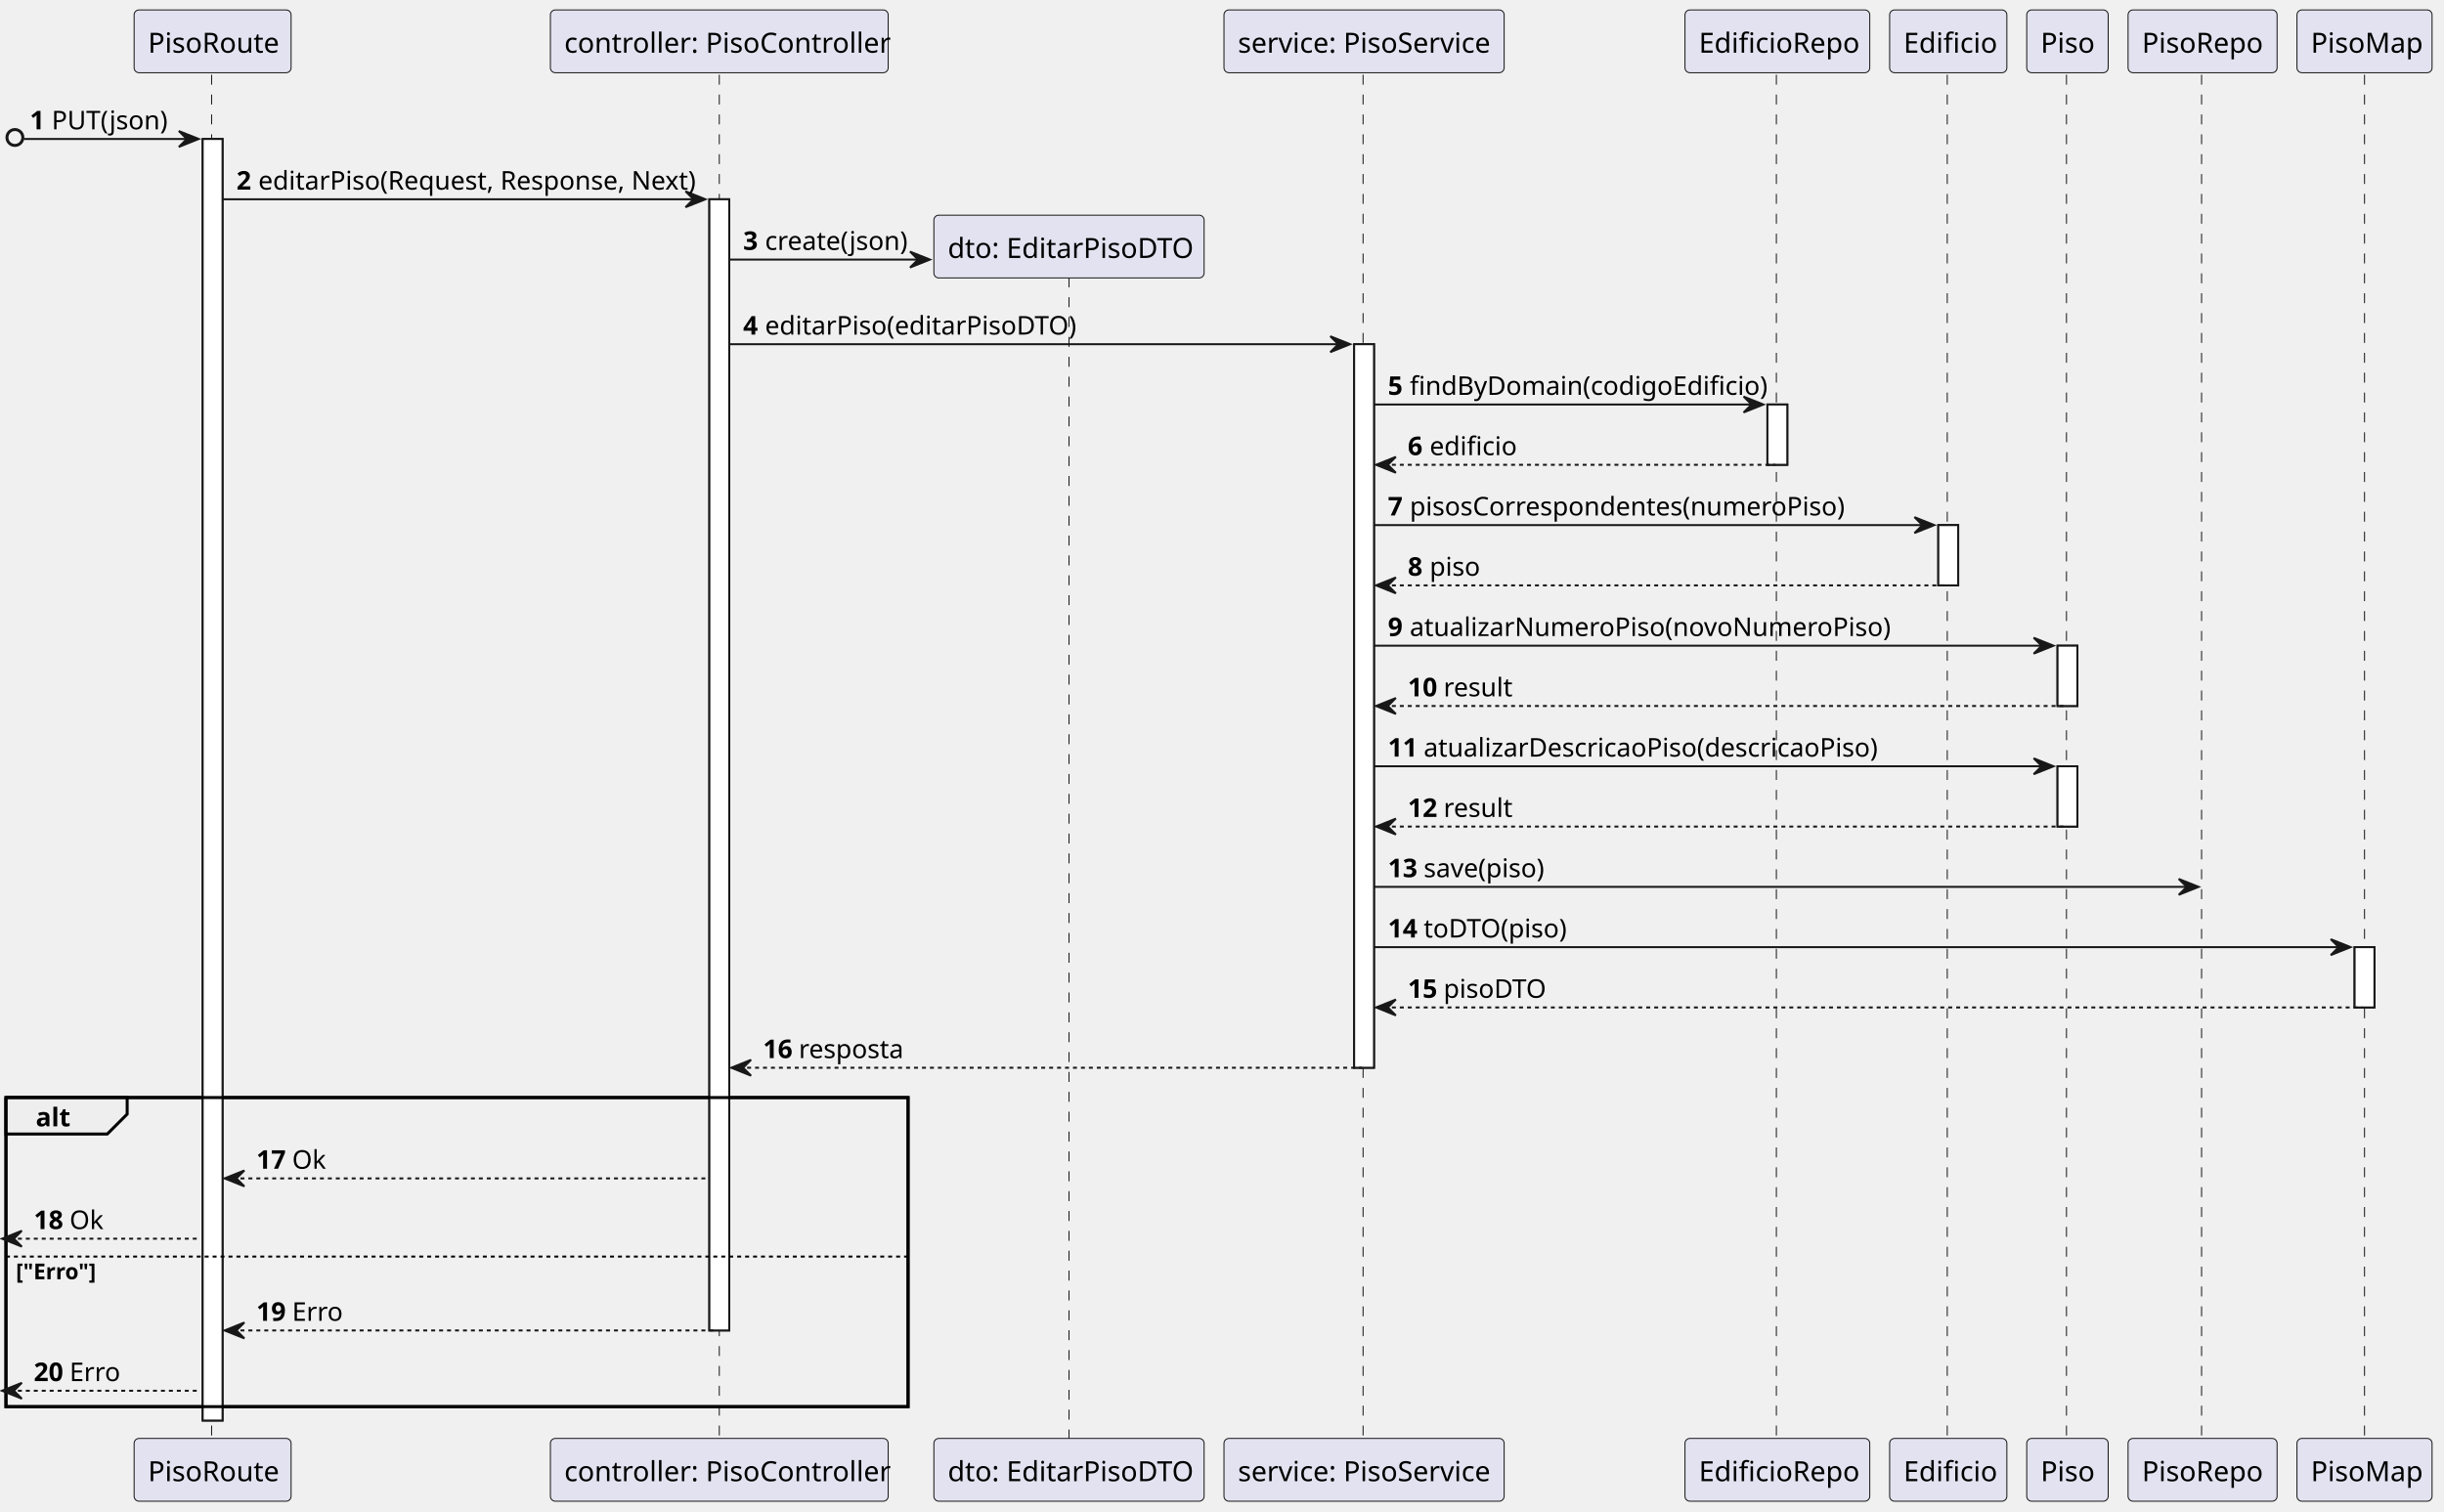
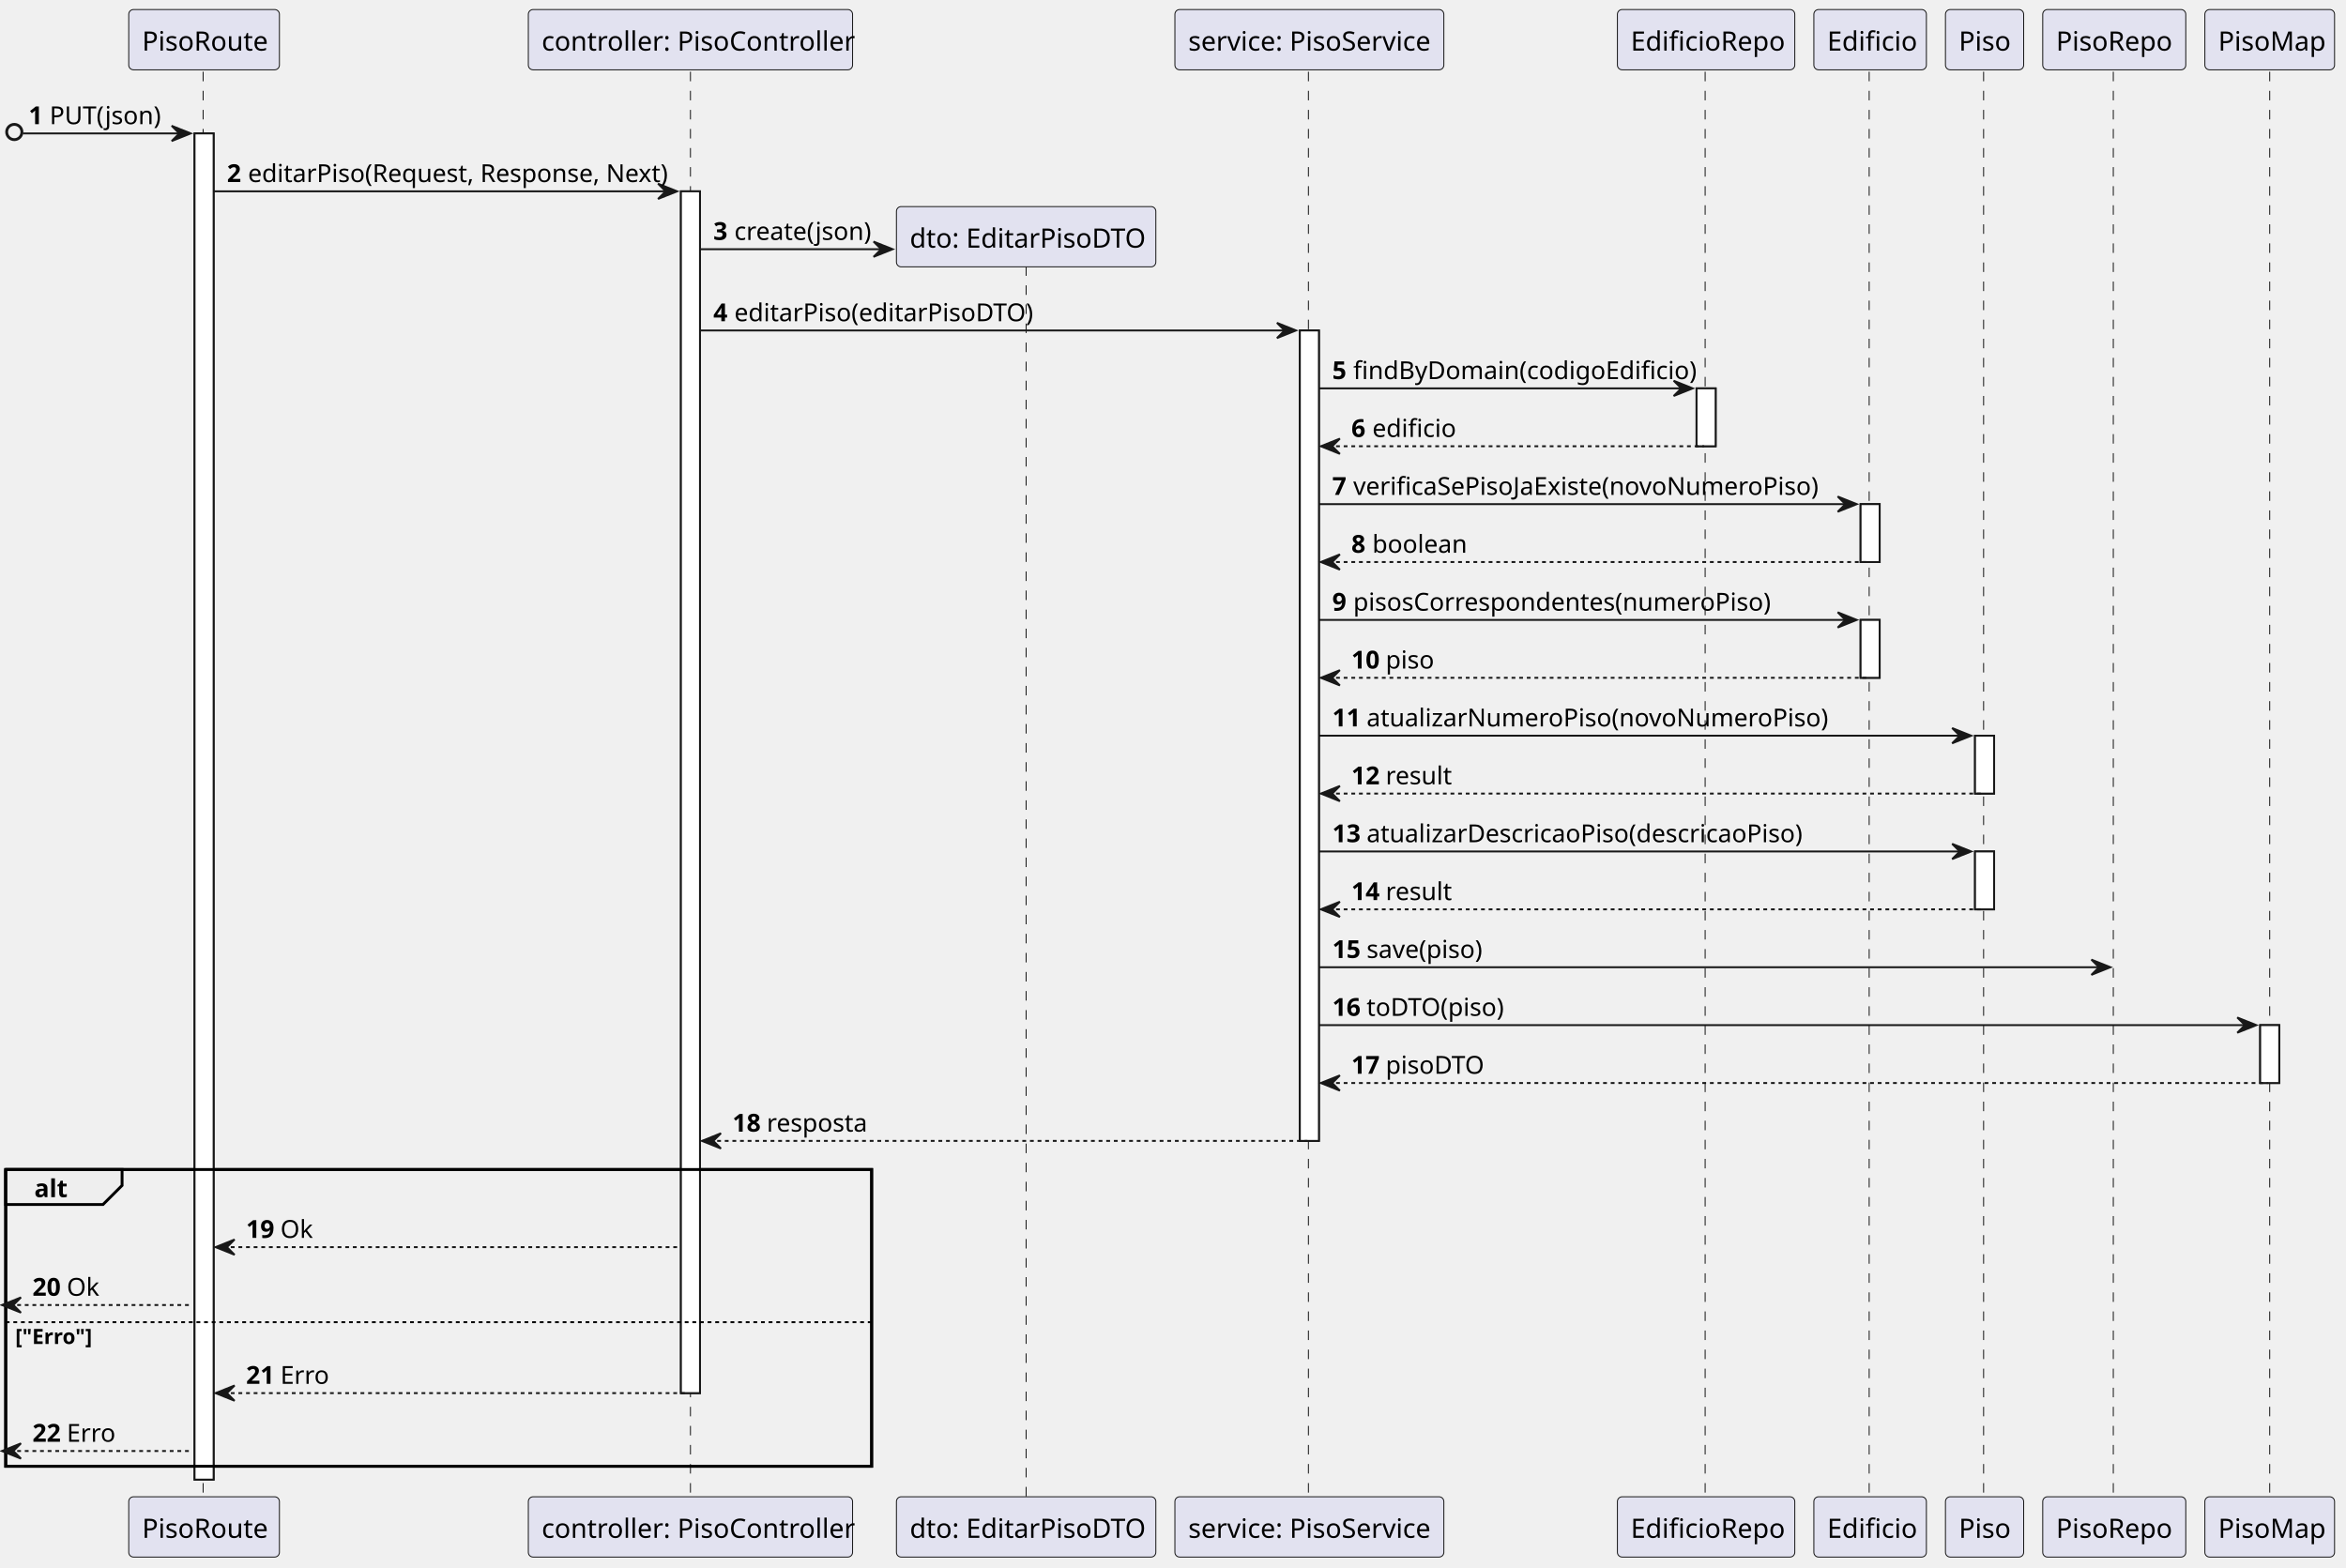
- <svg xmlns="http://www.w3.org/2000/svg" contentStyleType="text/css" height="761px" preserveAspectRatio="none" style="width:1230px;height:761px;background:#FFFFFF;" version="1.1" viewBox="0 0 1230 761" width="1230px" zoomAndPan="magnify">
+ <svg xmlns="http://www.w3.org/2000/svg" contentStyleType="text/css" height="822px" preserveAspectRatio="none" style="width:1230px;height:822px;background:#FFFFFF;" version="1.1" viewBox="0 0 1230 822" width="1230px" zoomAndPan="magnify">
  <defs />
  <g>
-     <rect fill="#FFFFFF" height="645.125" style="stroke:#181818;stroke-width:1.0;" width="10" x="102" y="69.961" />
-     <rect fill="#FFFFFF" height="569.422" style="stroke:#181818;stroke-width:1.0;" width="10" x="357" y="100.312" />
-     <rect fill="#FFFFFF" height="364.219" style="stroke:#181818;stroke-width:1.0;" width="10" x="681.5" y="173.273" />
+     <rect fill="#FFFFFF" height="705.828" style="stroke:#181818;stroke-width:1.0;" width="10" x="102" y="69.961" />
+     <rect fill="#FFFFFF" height="630.125" style="stroke:#181818;stroke-width:1.0;" width="10" x="357" y="100.312" />
+     <rect fill="#FFFFFF" height="424.922" style="stroke:#181818;stroke-width:1.0;" width="10" x="681.5" y="173.273" />
    <rect fill="#FFFFFF" height="30.352" style="stroke:#181818;stroke-width:1.0;" width="10" x="889.5" y="203.625" />
    <rect fill="#FFFFFF" height="30.352" style="stroke:#181818;stroke-width:1.0;" width="10" x="975.5" y="264.328" />
-     <rect fill="#FFFFFF" height="30.352" style="stroke:#181818;stroke-width:1.0;" width="10" x="1035.5" y="325.031" />
+     <rect fill="#FFFFFF" height="30.352" style="stroke:#181818;stroke-width:1.0;" width="10" x="975.5" y="325.031" />
    <rect fill="#FFFFFF" height="30.352" style="stroke:#181818;stroke-width:1.0;" width="10" x="1035.5" y="385.734" />
-     <rect fill="#FFFFFF" height="30.352" style="stroke:#181818;stroke-width:1.0;" width="10" x="1185" y="476.789" />
-     <rect fill="none" height="155.594" style="stroke:#000000;stroke-width:1.5;" width="454" x="3" y="552.492" />
-     <line style="stroke:#181818;stroke-width:0.5;stroke-dasharray:5.0,5.0;" x1="106.5" x2="106.5" y1="37.609" y2="725.086" />
-     <line style="stroke:#181818;stroke-width:0.5;stroke-dasharray:5.0,5.0;" x1="362" x2="362" y1="37.609" y2="725.086" />
-     <line style="stroke:#181818;stroke-width:0.5;stroke-dasharray:5.0,5.0;" x1="538" x2="538" y1="139.617" y2="725.086" />
-     <line style="stroke:#181818;stroke-width:0.5;stroke-dasharray:5.0,5.0;" x1="686" x2="686" y1="37.609" y2="725.086" />
-     <line style="stroke:#181818;stroke-width:0.5;stroke-dasharray:5.0,5.0;" x1="894" x2="894" y1="37.609" y2="725.086" />
-     <line style="stroke:#181818;stroke-width:0.5;stroke-dasharray:5.0,5.0;" x1="980" x2="980" y1="37.609" y2="725.086" />
-     <line style="stroke:#181818;stroke-width:0.5;stroke-dasharray:5.0,5.0;" x1="1040" x2="1040" y1="37.609" y2="725.086" />
-     <line style="stroke:#181818;stroke-width:0.5;stroke-dasharray:5.0,5.0;" x1="1108" x2="1108" y1="37.609" y2="725.086" />
-     <line style="stroke:#181818;stroke-width:0.5;stroke-dasharray:5.0,5.0;" x1="1190" x2="1190" y1="37.609" y2="725.086" />
+     <rect fill="#FFFFFF" height="30.352" style="stroke:#181818;stroke-width:1.0;" width="10" x="1035.5" y="446.438" />
+     <rect fill="#FFFFFF" height="30.352" style="stroke:#181818;stroke-width:1.0;" width="10" x="1185" y="537.492" />
+     <rect fill="none" height="155.594" style="stroke:#000000;stroke-width:1.5;" width="454" x="3" y="613.195" />
+     <line style="stroke:#181818;stroke-width:0.5;stroke-dasharray:5.0,5.0;" x1="106.5" x2="106.5" y1="37.609" y2="785.789" />
+     <line style="stroke:#181818;stroke-width:0.5;stroke-dasharray:5.0,5.0;" x1="362" x2="362" y1="37.609" y2="785.789" />
+     <line style="stroke:#181818;stroke-width:0.5;stroke-dasharray:5.0,5.0;" x1="538" x2="538" y1="139.617" y2="785.789" />
+     <line style="stroke:#181818;stroke-width:0.5;stroke-dasharray:5.0,5.0;" x1="686" x2="686" y1="37.609" y2="785.789" />
+     <line style="stroke:#181818;stroke-width:0.5;stroke-dasharray:5.0,5.0;" x1="894" x2="894" y1="37.609" y2="785.789" />
+     <line style="stroke:#181818;stroke-width:0.5;stroke-dasharray:5.0,5.0;" x1="980" x2="980" y1="37.609" y2="785.789" />
+     <line style="stroke:#181818;stroke-width:0.5;stroke-dasharray:5.0,5.0;" x1="1040" x2="1040" y1="37.609" y2="785.789" />
+     <line style="stroke:#181818;stroke-width:0.5;stroke-dasharray:5.0,5.0;" x1="1108" x2="1108" y1="37.609" y2="785.789" />
+     <line style="stroke:#181818;stroke-width:0.5;stroke-dasharray:5.0,5.0;" x1="1190" x2="1190" y1="37.609" y2="785.789" />
    <rect fill="#E2E2F0" height="31.609" rx="2.5" ry="2.5" style="stroke:#181818;stroke-width:0.5;" width="79" x="67.5" y="5" />
    <text fill="#000000" font-family="sans-serif" font-size="14" lengthAdjust="spacing" textLength="65" x="74.5" y="26.533">PisoRoute</text>
-     <rect fill="#E2E2F0" height="31.609" rx="2.5" ry="2.5" style="stroke:#181818;stroke-width:0.5;" width="79" x="67.5" y="724.086" />
-     <text fill="#000000" font-family="sans-serif" font-size="14" lengthAdjust="spacing" textLength="65" x="74.5" y="745.619">PisoRoute</text>
+     <rect fill="#E2E2F0" height="31.609" rx="2.5" ry="2.5" style="stroke:#181818;stroke-width:0.5;" width="79" x="67.5" y="784.789" />
+     <text fill="#000000" font-family="sans-serif" font-size="14" lengthAdjust="spacing" textLength="65" x="74.5" y="806.322">PisoRoute</text>
    <rect fill="#E2E2F0" height="31.609" rx="2.5" ry="2.5" style="stroke:#181818;stroke-width:0.5;" width="170" x="277" y="5" />
    <text fill="#000000" font-family="sans-serif" font-size="14" lengthAdjust="spacing" textLength="156" x="284" y="26.533">controller: PisoController</text>
-     <rect fill="#E2E2F0" height="31.609" rx="2.5" ry="2.5" style="stroke:#181818;stroke-width:0.5;" width="170" x="277" y="724.086" />
-     <text fill="#000000" font-family="sans-serif" font-size="14" lengthAdjust="spacing" textLength="156" x="284" y="745.619">controller: PisoController</text>
-     <rect fill="#E2E2F0" height="31.609" rx="2.5" ry="2.5" style="stroke:#181818;stroke-width:0.5;" width="136" x="470" y="724.086" />
-     <text fill="#000000" font-family="sans-serif" font-size="14" lengthAdjust="spacing" textLength="122" x="477" y="745.619">dto: EditarPisoDTO</text>
+     <rect fill="#E2E2F0" height="31.609" rx="2.5" ry="2.5" style="stroke:#181818;stroke-width:0.5;" width="170" x="277" y="784.789" />
+     <text fill="#000000" font-family="sans-serif" font-size="14" lengthAdjust="spacing" textLength="156" x="284" y="806.322">controller: PisoController</text>
+     <rect fill="#E2E2F0" height="31.609" rx="2.5" ry="2.5" style="stroke:#181818;stroke-width:0.5;" width="136" x="470" y="784.789" />
+     <text fill="#000000" font-family="sans-serif" font-size="14" lengthAdjust="spacing" textLength="122" x="477" y="806.322">dto: EditarPisoDTO</text>
    <rect fill="#E2E2F0" height="31.609" rx="2.5" ry="2.5" style="stroke:#181818;stroke-width:0.5;" width="141" x="616" y="5" />
    <text fill="#000000" font-family="sans-serif" font-size="14" lengthAdjust="spacing" textLength="127" x="623" y="26.533">service: PisoService</text>
-     <rect fill="#E2E2F0" height="31.609" rx="2.5" ry="2.5" style="stroke:#181818;stroke-width:0.5;" width="141" x="616" y="724.086" />
-     <text fill="#000000" font-family="sans-serif" font-size="14" lengthAdjust="spacing" textLength="127" x="623" y="745.619">service: PisoService</text>
+     <rect fill="#E2E2F0" height="31.609" rx="2.5" ry="2.5" style="stroke:#181818;stroke-width:0.5;" width="141" x="616" y="784.789" />
+     <text fill="#000000" font-family="sans-serif" font-size="14" lengthAdjust="spacing" textLength="127" x="623" y="806.322">service: PisoService</text>
    <rect fill="#E2E2F0" height="31.609" rx="2.5" ry="2.5" style="stroke:#181818;stroke-width:0.5;" width="93" x="848" y="5" />
    <text fill="#000000" font-family="sans-serif" font-size="14" lengthAdjust="spacing" textLength="79" x="855" y="26.533">EdificioRepo</text>
-     <rect fill="#E2E2F0" height="31.609" rx="2.5" ry="2.5" style="stroke:#181818;stroke-width:0.5;" width="93" x="848" y="724.086" />
-     <text fill="#000000" font-family="sans-serif" font-size="14" lengthAdjust="spacing" textLength="79" x="855" y="745.619">EdificioRepo</text>
+     <rect fill="#E2E2F0" height="31.609" rx="2.5" ry="2.5" style="stroke:#181818;stroke-width:0.5;" width="93" x="848" y="784.789" />
+     <text fill="#000000" font-family="sans-serif" font-size="14" lengthAdjust="spacing" textLength="79" x="855" y="806.322">EdificioRepo</text>
    <rect fill="#E2E2F0" height="31.609" rx="2.5" ry="2.5" style="stroke:#181818;stroke-width:0.5;" width="59" x="951" y="5" />
    <text fill="#000000" font-family="sans-serif" font-size="14" lengthAdjust="spacing" textLength="45" x="958" y="26.533">Edificio</text>
-     <rect fill="#E2E2F0" height="31.609" rx="2.5" ry="2.5" style="stroke:#181818;stroke-width:0.5;" width="59" x="951" y="724.086" />
-     <text fill="#000000" font-family="sans-serif" font-size="14" lengthAdjust="spacing" textLength="45" x="958" y="745.619">Edificio</text>
+     <rect fill="#E2E2F0" height="31.609" rx="2.5" ry="2.5" style="stroke:#181818;stroke-width:0.5;" width="59" x="951" y="784.789" />
+     <text fill="#000000" font-family="sans-serif" font-size="14" lengthAdjust="spacing" textLength="45" x="958" y="806.322">Edificio</text>
    <rect fill="#E2E2F0" height="31.609" rx="2.5" ry="2.5" style="stroke:#181818;stroke-width:0.5;" width="41" x="1020" y="5" />
    <text fill="#000000" font-family="sans-serif" font-size="14" lengthAdjust="spacing" textLength="27" x="1027" y="26.533">Piso</text>
-     <rect fill="#E2E2F0" height="31.609" rx="2.5" ry="2.5" style="stroke:#181818;stroke-width:0.5;" width="41" x="1020" y="724.086" />
-     <text fill="#000000" font-family="sans-serif" font-size="14" lengthAdjust="spacing" textLength="27" x="1027" y="745.619">Piso</text>
+     <rect fill="#E2E2F0" height="31.609" rx="2.5" ry="2.5" style="stroke:#181818;stroke-width:0.5;" width="41" x="1020" y="784.789" />
+     <text fill="#000000" font-family="sans-serif" font-size="14" lengthAdjust="spacing" textLength="27" x="1027" y="806.322">Piso</text>
    <rect fill="#E2E2F0" height="31.609" rx="2.5" ry="2.5" style="stroke:#181818;stroke-width:0.5;" width="75" x="1071" y="5" />
    <text fill="#000000" font-family="sans-serif" font-size="14" lengthAdjust="spacing" textLength="61" x="1078" y="26.533">PisoRepo</text>
-     <rect fill="#E2E2F0" height="31.609" rx="2.5" ry="2.5" style="stroke:#181818;stroke-width:0.5;" width="75" x="1071" y="724.086" />
-     <text fill="#000000" font-family="sans-serif" font-size="14" lengthAdjust="spacing" textLength="61" x="1078" y="745.619">PisoRepo</text>
+     <rect fill="#E2E2F0" height="31.609" rx="2.5" ry="2.5" style="stroke:#181818;stroke-width:0.5;" width="75" x="1071" y="784.789" />
+     <text fill="#000000" font-family="sans-serif" font-size="14" lengthAdjust="spacing" textLength="61" x="1078" y="806.322">PisoRepo</text>
    <rect fill="#E2E2F0" height="31.609" rx="2.5" ry="2.5" style="stroke:#181818;stroke-width:0.5;" width="68" x="1156" y="5" />
    <text fill="#000000" font-family="sans-serif" font-size="14" lengthAdjust="spacing" textLength="54" x="1163" y="26.533">PisoMap</text>
-     <rect fill="#E2E2F0" height="31.609" rx="2.5" ry="2.5" style="stroke:#181818;stroke-width:0.5;" width="68" x="1156" y="724.086" />
-     <text fill="#000000" font-family="sans-serif" font-size="14" lengthAdjust="spacing" textLength="54" x="1163" y="745.619">PisoMap</text>
-     <rect fill="#FFFFFF" height="645.125" style="stroke:#181818;stroke-width:1.0;" width="10" x="102" y="69.961" />
-     <rect fill="#FFFFFF" height="569.422" style="stroke:#181818;stroke-width:1.0;" width="10" x="357" y="100.312" />
-     <rect fill="#FFFFFF" height="364.219" style="stroke:#181818;stroke-width:1.0;" width="10" x="681.5" y="173.273" />
+     <rect fill="#E2E2F0" height="31.609" rx="2.5" ry="2.5" style="stroke:#181818;stroke-width:0.5;" width="68" x="1156" y="784.789" />
+     <text fill="#000000" font-family="sans-serif" font-size="14" lengthAdjust="spacing" textLength="54" x="1163" y="806.322">PisoMap</text>
+     <rect fill="#FFFFFF" height="705.828" style="stroke:#181818;stroke-width:1.0;" width="10" x="102" y="69.961" />
+     <rect fill="#FFFFFF" height="630.125" style="stroke:#181818;stroke-width:1.0;" width="10" x="357" y="100.312" />
+     <rect fill="#FFFFFF" height="424.922" style="stroke:#181818;stroke-width:1.0;" width="10" x="681.5" y="173.273" />
    <rect fill="#FFFFFF" height="30.352" style="stroke:#181818;stroke-width:1.0;" width="10" x="889.5" y="203.625" />
    <rect fill="#FFFFFF" height="30.352" style="stroke:#181818;stroke-width:1.0;" width="10" x="975.5" y="264.328" />
-     <rect fill="#FFFFFF" height="30.352" style="stroke:#181818;stroke-width:1.0;" width="10" x="1035.5" y="325.031" />
+     <rect fill="#FFFFFF" height="30.352" style="stroke:#181818;stroke-width:1.0;" width="10" x="975.5" y="325.031" />
    <rect fill="#FFFFFF" height="30.352" style="stroke:#181818;stroke-width:1.0;" width="10" x="1035.5" y="385.734" />
-     <rect fill="#FFFFFF" height="30.352" style="stroke:#181818;stroke-width:1.0;" width="10" x="1185" y="476.789" />
+     <rect fill="#FFFFFF" height="30.352" style="stroke:#181818;stroke-width:1.0;" width="10" x="1035.5" y="446.438" />
+     <rect fill="#FFFFFF" height="30.352" style="stroke:#181818;stroke-width:1.0;" width="10" x="1185" y="537.492" />
    <ellipse cx="7.5" cy="69.211" fill="none" rx="4" ry="4" style="stroke:#181818;stroke-width:1.5;" />
    <polygon fill="#181818" points="90,65.961,100,69.961,90,73.961,94,69.961" style="stroke:#181818;stroke-width:1.0;" />
    <line style="stroke:#181818;stroke-width:1.0;" x1="12" x2="96" y1="69.961" y2="69.961" />
    <text fill="#000000" font-family="sans-serif" font-size="13" font-weight="bold" lengthAdjust="spacing" textLength="7" x="15" y="65.105">1</text>
    <text fill="#000000" font-family="sans-serif" font-size="13" lengthAdjust="spacing" textLength="57" x="26" y="65.105">PUT(json)</text>
    <polygon fill="#181818" points="345,96.312,355,100.312,345,104.312,349,100.312" style="stroke:#181818;stroke-width:1.0;" />
    <line style="stroke:#181818;stroke-width:1.0;" x1="112" x2="351" y1="100.312" y2="100.312" />
    <text fill="#000000" font-family="sans-serif" font-size="13" font-weight="bold" lengthAdjust="spacing" textLength="7" x="119" y="95.456">2</text>
    <text fill="#000000" font-family="sans-serif" font-size="13" lengthAdjust="spacing" textLength="215" x="130" y="95.456">editarPiso(Request, Response, Next)</text>
    <polygon fill="#181818" points="458,126.664,468,130.664,458,134.664,462,130.664" style="stroke:#181818;stroke-width:1.0;" />
    <line style="stroke:#181818;stroke-width:1.0;" x1="367" x2="464" y1="130.664" y2="130.664" />
    <text fill="#000000" font-family="sans-serif" font-size="13" font-weight="bold" lengthAdjust="spacing" textLength="7" x="374" y="125.808">3</text>
    <text fill="#000000" font-family="sans-serif" font-size="13" lengthAdjust="spacing" textLength="68" x="385" y="125.808">create(json)</text>
    <rect fill="#E2E2F0" height="31.609" rx="2.5" ry="2.5" style="stroke:#181818;stroke-width:0.5;" width="136" x="470" y="108.312" />
    <text fill="#000000" font-family="sans-serif" font-size="14" lengthAdjust="spacing" textLength="122" x="477" y="129.846">dto: EditarPisoDTO</text>
    <polygon fill="#181818" points="669.5,169.273,679.5,173.273,669.5,177.273,673.5,173.273" style="stroke:#181818;stroke-width:1.0;" />
    <line style="stroke:#181818;stroke-width:1.0;" x1="367" x2="675.5" y1="173.273" y2="173.273" />
    <text fill="#000000" font-family="sans-serif" font-size="13" font-weight="bold" lengthAdjust="spacing" textLength="7" x="374" y="168.417">4</text>
    <text fill="#000000" font-family="sans-serif" font-size="13" lengthAdjust="spacing" textLength="150" x="385" y="168.417">editarPiso(editarPisoDTO)</text>
    <polygon fill="#181818" points="877.5,199.625,887.5,203.625,877.5,207.625,881.5,203.625" style="stroke:#181818;stroke-width:1.0;" />
    <line style="stroke:#181818;stroke-width:1.0;" x1="691.5" x2="883.5" y1="203.625" y2="203.625" />
    <text fill="#000000" font-family="sans-serif" font-size="13" font-weight="bold" lengthAdjust="spacing" textLength="7" x="698.5" y="198.769">5</text>
    <text fill="#000000" font-family="sans-serif" font-size="13" lengthAdjust="spacing" textLength="168" x="709.5" y="198.769">findByDomain(codigoEdificio)</text>
    <polygon fill="#181818" points="702.5,229.977,692.5,233.977,702.5,237.977,698.5,233.977" style="stroke:#181818;stroke-width:1.0;" />
    <line style="stroke:#181818;stroke-width:1.0;stroke-dasharray:2.0,2.0;" x1="696.5" x2="893.5" y1="233.977" y2="233.977" />
    <text fill="#000000" font-family="sans-serif" font-size="13" font-weight="bold" lengthAdjust="spacing" textLength="7" x="708.5" y="229.12">6</text>
    <text fill="#000000" font-family="sans-serif" font-size="13" lengthAdjust="spacing" textLength="40" x="719.5" y="229.12">edificio</text>
    <polygon fill="#181818" points="963.5,260.328,973.5,264.328,963.5,268.328,967.5,264.328" style="stroke:#181818;stroke-width:1.0;" />
    <line style="stroke:#181818;stroke-width:1.0;" x1="691.5" x2="969.5" y1="264.328" y2="264.328" />
    <text fill="#000000" font-family="sans-serif" font-size="13" font-weight="bold" lengthAdjust="spacing" textLength="7" x="698.5" y="259.472">7</text>
-     <text fill="#000000" font-family="sans-serif" font-size="13" lengthAdjust="spacing" textLength="206" x="709.5" y="259.472">pisosCorrespondentes(numeroPiso)</text>
+     <text fill="#000000" font-family="sans-serif" font-size="13" lengthAdjust="spacing" textLength="236" x="709.5" y="259.472">verificaSePisoJaExiste(novoNumeroPiso)</text>
    <polygon fill="#181818" points="702.5,290.68,692.5,294.68,702.5,298.68,698.5,294.68" style="stroke:#181818;stroke-width:1.0;" />
    <line style="stroke:#181818;stroke-width:1.0;stroke-dasharray:2.0,2.0;" x1="696.5" x2="979.5" y1="294.68" y2="294.68" />
    <text fill="#000000" font-family="sans-serif" font-size="13" font-weight="bold" lengthAdjust="spacing" textLength="7" x="708.5" y="289.823">8</text>
-     <text fill="#000000" font-family="sans-serif" font-size="13" lengthAdjust="spacing" textLength="24" x="719.5" y="289.823">piso</text>
-     <polygon fill="#181818" points="1023.5,321.031,1033.5,325.031,1023.5,329.031,1027.5,325.031" style="stroke:#181818;stroke-width:1.0;" />
-     <line style="stroke:#181818;stroke-width:1.0;" x1="691.5" x2="1029.5" y1="325.031" y2="325.031" />
+     <text fill="#000000" font-family="sans-serif" font-size="13" lengthAdjust="spacing" textLength="45" x="719.5" y="289.823">boolean</text>
+     <polygon fill="#181818" points="963.5,321.031,973.5,325.031,963.5,329.031,967.5,325.031" style="stroke:#181818;stroke-width:1.0;" />
+     <line style="stroke:#181818;stroke-width:1.0;" x1="691.5" x2="969.5" y1="325.031" y2="325.031" />
    <text fill="#000000" font-family="sans-serif" font-size="13" font-weight="bold" lengthAdjust="spacing" textLength="7" x="698.5" y="320.175">9</text>
-     <text fill="#000000" font-family="sans-serif" font-size="13" lengthAdjust="spacing" textLength="225" x="709.5" y="320.175">atualizarNumeroPiso(novoNumeroPiso)</text>
+     <text fill="#000000" font-family="sans-serif" font-size="13" lengthAdjust="spacing" textLength="206" x="709.5" y="320.175">pisosCorrespondentes(numeroPiso)</text>
    <polygon fill="#181818" points="702.5,351.383,692.5,355.383,702.5,359.383,698.5,355.383" style="stroke:#181818;stroke-width:1.0;" />
-     <line style="stroke:#181818;stroke-width:1.0;stroke-dasharray:2.0,2.0;" x1="696.5" x2="1039.5" y1="355.383" y2="355.383" />
+     <line style="stroke:#181818;stroke-width:1.0;stroke-dasharray:2.0,2.0;" x1="696.5" x2="979.5" y1="355.383" y2="355.383" />
    <text fill="#000000" font-family="sans-serif" font-size="13" font-weight="bold" lengthAdjust="spacing" textLength="14" x="708.5" y="350.526">10</text>
-     <text fill="#000000" font-family="sans-serif" font-size="13" lengthAdjust="spacing" textLength="32" x="726.5" y="350.526">result</text>
+     <text fill="#000000" font-family="sans-serif" font-size="13" lengthAdjust="spacing" textLength="24" x="726.5" y="350.526">piso</text>
    <polygon fill="#181818" points="1023.5,381.734,1033.5,385.734,1023.5,389.734,1027.5,385.734" style="stroke:#181818;stroke-width:1.0;" />
    <line style="stroke:#181818;stroke-width:1.0;" x1="691.5" x2="1029.5" y1="385.734" y2="385.734" />
    <text fill="#000000" font-family="sans-serif" font-size="13" font-weight="bold" lengthAdjust="spacing" textLength="14" x="698.5" y="380.878">11</text>
-     <text fill="#000000" font-family="sans-serif" font-size="13" lengthAdjust="spacing" textLength="223" x="716.5" y="380.878">atualizarDescricaoPiso(descricaoPiso)</text>
+     <text fill="#000000" font-family="sans-serif" font-size="13" lengthAdjust="spacing" textLength="225" x="716.5" y="380.878">atualizarNumeroPiso(novoNumeroPiso)</text>
    <polygon fill="#181818" points="702.5,412.086,692.5,416.086,702.5,420.086,698.5,416.086" style="stroke:#181818;stroke-width:1.0;" />
    <line style="stroke:#181818;stroke-width:1.0;stroke-dasharray:2.0,2.0;" x1="696.5" x2="1039.5" y1="416.086" y2="416.086" />
    <text fill="#000000" font-family="sans-serif" font-size="13" font-weight="bold" lengthAdjust="spacing" textLength="14" x="708.5" y="411.229">12</text>
    <text fill="#000000" font-family="sans-serif" font-size="13" lengthAdjust="spacing" textLength="32" x="726.5" y="411.229">result</text>
-     <polygon fill="#181818" points="1096.5,442.438,1106.5,446.438,1096.5,450.438,1100.5,446.438" style="stroke:#181818;stroke-width:1.0;" />
-     <line style="stroke:#181818;stroke-width:1.0;" x1="691.5" x2="1102.5" y1="446.438" y2="446.438" />
+     <polygon fill="#181818" points="1023.5,442.438,1033.5,446.438,1023.5,450.438,1027.5,446.438" style="stroke:#181818;stroke-width:1.0;" />
+     <line style="stroke:#181818;stroke-width:1.0;" x1="691.5" x2="1029.5" y1="446.438" y2="446.438" />
    <text fill="#000000" font-family="sans-serif" font-size="13" font-weight="bold" lengthAdjust="spacing" textLength="14" x="698.5" y="441.581">13</text>
-     <text fill="#000000" font-family="sans-serif" font-size="13" lengthAdjust="spacing" textLength="58" x="716.5" y="441.581">save(piso)</text>
-     <polygon fill="#181818" points="1173,472.789,1183,476.789,1173,480.789,1177,476.789" style="stroke:#181818;stroke-width:1.0;" />
-     <line style="stroke:#181818;stroke-width:1.0;" x1="691.5" x2="1179" y1="476.789" y2="476.789" />
-     <text fill="#000000" font-family="sans-serif" font-size="13" font-weight="bold" lengthAdjust="spacing" textLength="14" x="698.5" y="471.933">14</text>
-     <text fill="#000000" font-family="sans-serif" font-size="13" lengthAdjust="spacing" textLength="69" x="716.5" y="471.933">toDTO(piso)</text>
-     <polygon fill="#181818" points="702.5,503.141,692.5,507.141,702.5,511.141,698.5,507.141" style="stroke:#181818;stroke-width:1.0;" />
-     <line style="stroke:#181818;stroke-width:1.0;stroke-dasharray:2.0,2.0;" x1="696.5" x2="1189" y1="507.141" y2="507.141" />
-     <text fill="#000000" font-family="sans-serif" font-size="13" font-weight="bold" lengthAdjust="spacing" textLength="14" x="708.5" y="502.284">15</text>
-     <text fill="#000000" font-family="sans-serif" font-size="13" lengthAdjust="spacing" textLength="50" x="726.5" y="502.284">pisoDTO</text>
-     <polygon fill="#181818" points="378,533.492,368,537.492,378,541.492,374,537.492" style="stroke:#181818;stroke-width:1.0;" />
-     <line style="stroke:#181818;stroke-width:1.0;stroke-dasharray:2.0,2.0;" x1="372" x2="685.5" y1="537.492" y2="537.492" />
-     <text fill="#000000" font-family="sans-serif" font-size="13" font-weight="bold" lengthAdjust="spacing" textLength="14" x="384" y="532.636">16</text>
-     <text fill="#000000" font-family="sans-serif" font-size="13" lengthAdjust="spacing" textLength="50" x="402" y="532.636">resposta</text>
-     <path d="M3,552.492 L64,552.492 L64,560.844 L54,570.844 L3,570.844 L3,552.492 " fill="#EEEEEE" style="stroke:#000000;stroke-width:1.5;" />
-     <rect fill="none" height="155.594" style="stroke:#000000;stroke-width:1.5;" width="454" x="3" y="552.492" />
-     <text fill="#000000" font-family="sans-serif" font-size="13" font-weight="bold" lengthAdjust="spacing" textLength="16" x="18" y="566.987">alt</text>
-     <polygon fill="#181818" points="123,589.195,113,593.195,123,597.195,119,593.195" style="stroke:#181818;stroke-width:1.0;" />
-     <line style="stroke:#181818;stroke-width:1.0;stroke-dasharray:2.0,2.0;" x1="117" x2="356" y1="593.195" y2="593.195" />
-     <text fill="#000000" font-family="sans-serif" font-size="13" font-weight="bold" lengthAdjust="spacing" textLength="14" x="129" y="588.339">17</text>
-     <text fill="#000000" font-family="sans-serif" font-size="13" lengthAdjust="spacing" textLength="17" x="147" y="588.339">Ok</text>
-     <polygon fill="#181818" points="11,619.547,1,623.547,11,627.547,7,623.547" style="stroke:#181818;stroke-width:1.0;" />
-     <line style="stroke:#181818;stroke-width:1.0;stroke-dasharray:2.0,2.0;" x1="5" x2="101" y1="623.547" y2="623.547" />
-     <text fill="#000000" font-family="sans-serif" font-size="13" font-weight="bold" lengthAdjust="spacing" textLength="14" x="17" y="618.69">18</text>
-     <text fill="#000000" font-family="sans-serif" font-size="13" lengthAdjust="spacing" textLength="17" x="35" y="618.69">Ok</text>
-     <line style="stroke:#000000;stroke-width:1.0;stroke-dasharray:2.0,2.0;" x1="3" x2="457" y1="632.547" y2="632.547" />
-     <text fill="#000000" font-family="sans-serif" font-size="11" font-weight="bold" lengthAdjust="spacing" textLength="41" x="8" y="643.966">["Erro"]</text>
-     <polygon fill="#181818" points="123,665.734,113,669.734,123,673.734,119,669.734" style="stroke:#181818;stroke-width:1.0;" />
-     <line style="stroke:#181818;stroke-width:1.0;stroke-dasharray:2.0,2.0;" x1="117" x2="361" y1="669.734" y2="669.734" />
-     <text fill="#000000" font-family="sans-serif" font-size="13" font-weight="bold" lengthAdjust="spacing" textLength="14" x="129" y="664.878">19</text>
-     <text fill="#000000" font-family="sans-serif" font-size="13" lengthAdjust="spacing" textLength="24" x="147" y="664.878">Erro</text>
-     <polygon fill="#181818" points="11,696.086,1,700.086,11,704.086,7,700.086" style="stroke:#181818;stroke-width:1.0;" />
-     <line style="stroke:#181818;stroke-width:1.0;stroke-dasharray:2.0,2.0;" x1="5" x2="101" y1="700.086" y2="700.086" />
-     <text fill="#000000" font-family="sans-serif" font-size="13" font-weight="bold" lengthAdjust="spacing" textLength="14" x="17" y="695.23">20</text>
-     <text fill="#000000" font-family="sans-serif" font-size="13" lengthAdjust="spacing" textLength="24" x="35" y="695.23">Erro</text>
+     <text fill="#000000" font-family="sans-serif" font-size="13" lengthAdjust="spacing" textLength="223" x="716.5" y="441.581">atualizarDescricaoPiso(descricaoPiso)</text>
+     <polygon fill="#181818" points="702.5,472.789,692.5,476.789,702.5,480.789,698.5,476.789" style="stroke:#181818;stroke-width:1.0;" />
+     <line style="stroke:#181818;stroke-width:1.0;stroke-dasharray:2.0,2.0;" x1="696.5" x2="1039.5" y1="476.789" y2="476.789" />
+     <text fill="#000000" font-family="sans-serif" font-size="13" font-weight="bold" lengthAdjust="spacing" textLength="14" x="708.5" y="471.933">14</text>
+     <text fill="#000000" font-family="sans-serif" font-size="13" lengthAdjust="spacing" textLength="32" x="726.5" y="471.933">result</text>
+     <polygon fill="#181818" points="1096.5,503.141,1106.5,507.141,1096.5,511.141,1100.5,507.141" style="stroke:#181818;stroke-width:1.0;" />
+     <line style="stroke:#181818;stroke-width:1.0;" x1="691.5" x2="1102.5" y1="507.141" y2="507.141" />
+     <text fill="#000000" font-family="sans-serif" font-size="13" font-weight="bold" lengthAdjust="spacing" textLength="14" x="698.5" y="502.284">15</text>
+     <text fill="#000000" font-family="sans-serif" font-size="13" lengthAdjust="spacing" textLength="58" x="716.5" y="502.284">save(piso)</text>
+     <polygon fill="#181818" points="1173,533.492,1183,537.492,1173,541.492,1177,537.492" style="stroke:#181818;stroke-width:1.0;" />
+     <line style="stroke:#181818;stroke-width:1.0;" x1="691.5" x2="1179" y1="537.492" y2="537.492" />
+     <text fill="#000000" font-family="sans-serif" font-size="13" font-weight="bold" lengthAdjust="spacing" textLength="14" x="698.5" y="532.636">16</text>
+     <text fill="#000000" font-family="sans-serif" font-size="13" lengthAdjust="spacing" textLength="69" x="716.5" y="532.636">toDTO(piso)</text>
+     <polygon fill="#181818" points="702.5,563.844,692.5,567.844,702.5,571.844,698.5,567.844" style="stroke:#181818;stroke-width:1.0;" />
+     <line style="stroke:#181818;stroke-width:1.0;stroke-dasharray:2.0,2.0;" x1="696.5" x2="1189" y1="567.844" y2="567.844" />
+     <text fill="#000000" font-family="sans-serif" font-size="13" font-weight="bold" lengthAdjust="spacing" textLength="14" x="708.5" y="562.987">17</text>
+     <text fill="#000000" font-family="sans-serif" font-size="13" lengthAdjust="spacing" textLength="50" x="726.5" y="562.987">pisoDTO</text>
+     <polygon fill="#181818" points="378,594.195,368,598.195,378,602.195,374,598.195" style="stroke:#181818;stroke-width:1.0;" />
+     <line style="stroke:#181818;stroke-width:1.0;stroke-dasharray:2.0,2.0;" x1="372" x2="685.5" y1="598.195" y2="598.195" />
+     <text fill="#000000" font-family="sans-serif" font-size="13" font-weight="bold" lengthAdjust="spacing" textLength="14" x="384" y="593.339">18</text>
+     <text fill="#000000" font-family="sans-serif" font-size="13" lengthAdjust="spacing" textLength="50" x="402" y="593.339">resposta</text>
+     <path d="M3,613.195 L64,613.195 L64,621.547 L54,631.547 L3,631.547 L3,613.195 " fill="#EEEEEE" style="stroke:#000000;stroke-width:1.5;" />
+     <rect fill="none" height="155.594" style="stroke:#000000;stroke-width:1.5;" width="454" x="3" y="613.195" />
+     <text fill="#000000" font-family="sans-serif" font-size="13" font-weight="bold" lengthAdjust="spacing" textLength="16" x="18" y="627.69">alt</text>
+     <polygon fill="#181818" points="123,649.898,113,653.898,123,657.898,119,653.898" style="stroke:#181818;stroke-width:1.0;" />
+     <line style="stroke:#181818;stroke-width:1.0;stroke-dasharray:2.0,2.0;" x1="117" x2="356" y1="653.898" y2="653.898" />
+     <text fill="#000000" font-family="sans-serif" font-size="13" font-weight="bold" lengthAdjust="spacing" textLength="14" x="129" y="649.042">19</text>
+     <text fill="#000000" font-family="sans-serif" font-size="13" lengthAdjust="spacing" textLength="17" x="147" y="649.042">Ok</text>
+     <polygon fill="#181818" points="11,680.25,1,684.25,11,688.25,7,684.25" style="stroke:#181818;stroke-width:1.0;" />
+     <line style="stroke:#181818;stroke-width:1.0;stroke-dasharray:2.0,2.0;" x1="5" x2="101" y1="684.25" y2="684.25" />
+     <text fill="#000000" font-family="sans-serif" font-size="13" font-weight="bold" lengthAdjust="spacing" textLength="14" x="17" y="679.394">20</text>
+     <text fill="#000000" font-family="sans-serif" font-size="13" lengthAdjust="spacing" textLength="17" x="35" y="679.394">Ok</text>
+     <line style="stroke:#000000;stroke-width:1.0;stroke-dasharray:2.0,2.0;" x1="3" x2="457" y1="693.25" y2="693.25" />
+     <text fill="#000000" font-family="sans-serif" font-size="11" font-weight="bold" lengthAdjust="spacing" textLength="41" x="8" y="704.669">["Erro"]</text>
+     <polygon fill="#181818" points="123,726.438,113,730.438,123,734.438,119,730.438" style="stroke:#181818;stroke-width:1.0;" />
+     <line style="stroke:#181818;stroke-width:1.0;stroke-dasharray:2.0,2.0;" x1="117" x2="361" y1="730.438" y2="730.438" />
+     <text fill="#000000" font-family="sans-serif" font-size="13" font-weight="bold" lengthAdjust="spacing" textLength="14" x="129" y="725.581">21</text>
+     <text fill="#000000" font-family="sans-serif" font-size="13" lengthAdjust="spacing" textLength="24" x="147" y="725.581">Erro</text>
+     <polygon fill="#181818" points="11,756.789,1,760.789,11,764.789,7,760.789" style="stroke:#181818;stroke-width:1.0;" />
+     <line style="stroke:#181818;stroke-width:1.0;stroke-dasharray:2.0,2.0;" x1="5" x2="101" y1="760.789" y2="760.789" />
+     <text fill="#000000" font-family="sans-serif" font-size="13" font-weight="bold" lengthAdjust="spacing" textLength="14" x="17" y="755.933">22</text>
+     <text fill="#000000" font-family="sans-serif" font-size="13" lengthAdjust="spacing" textLength="24" x="35" y="755.933">Erro</text>
  </g>
</svg>
